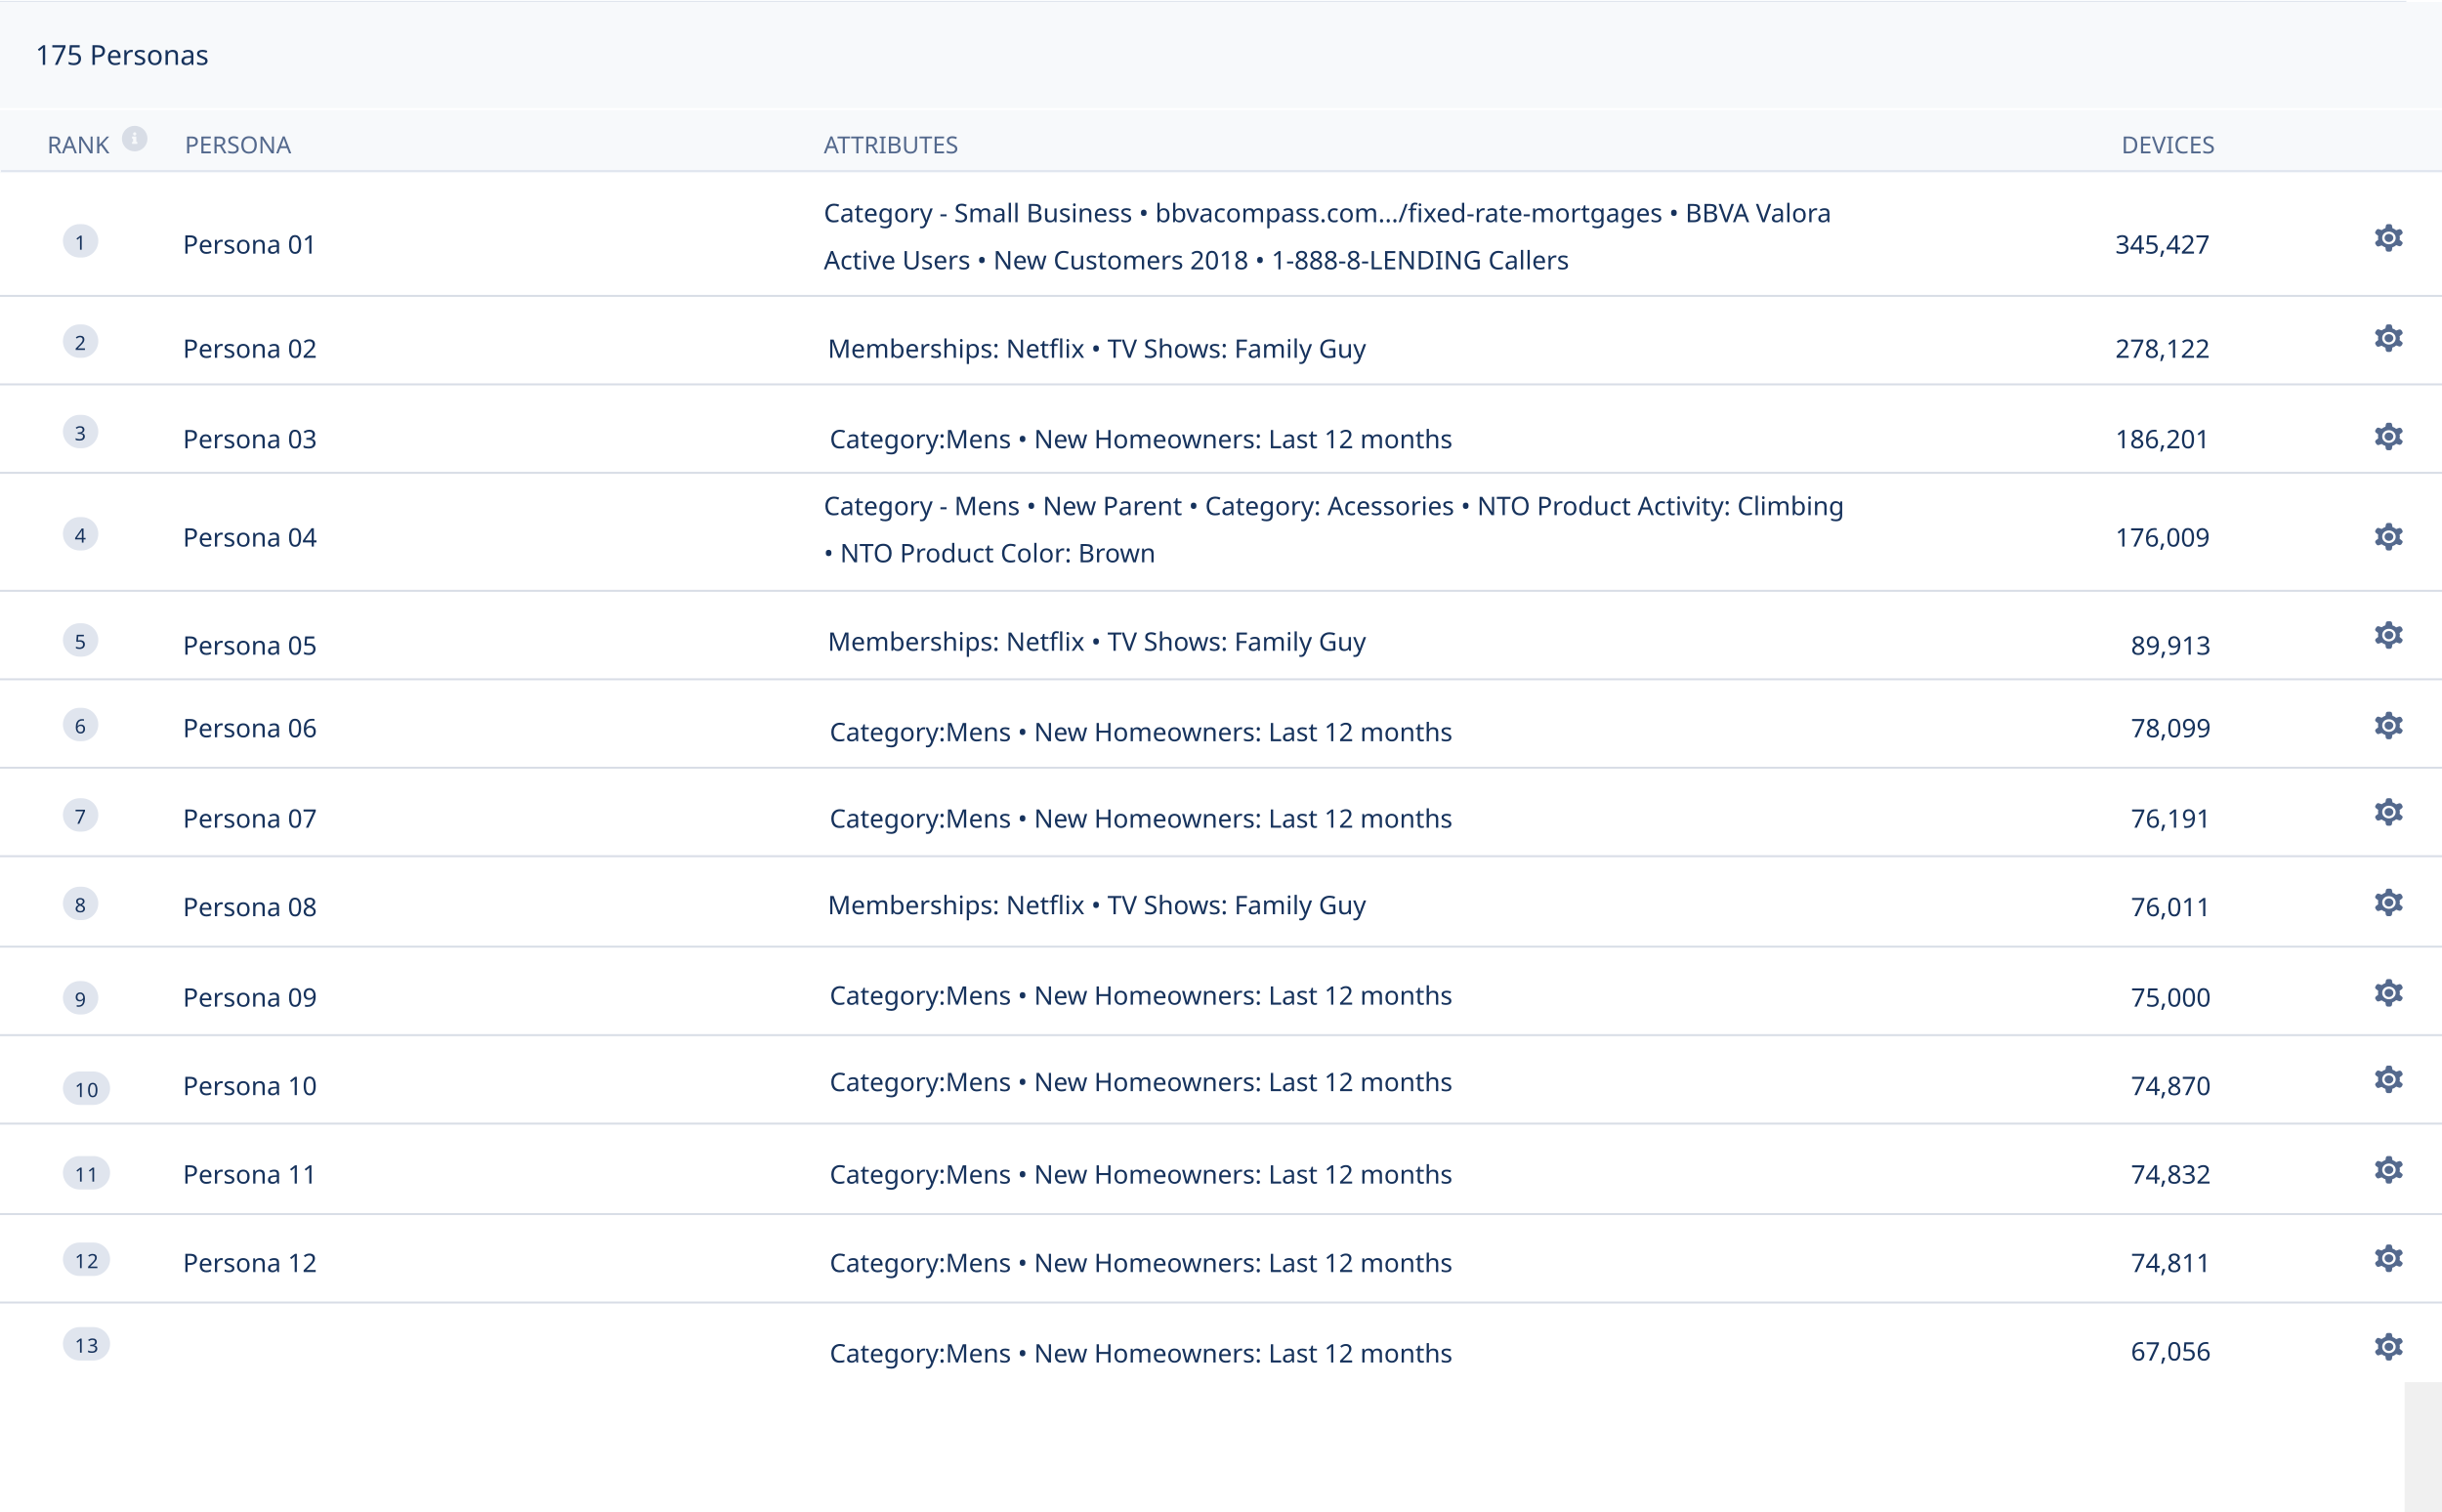
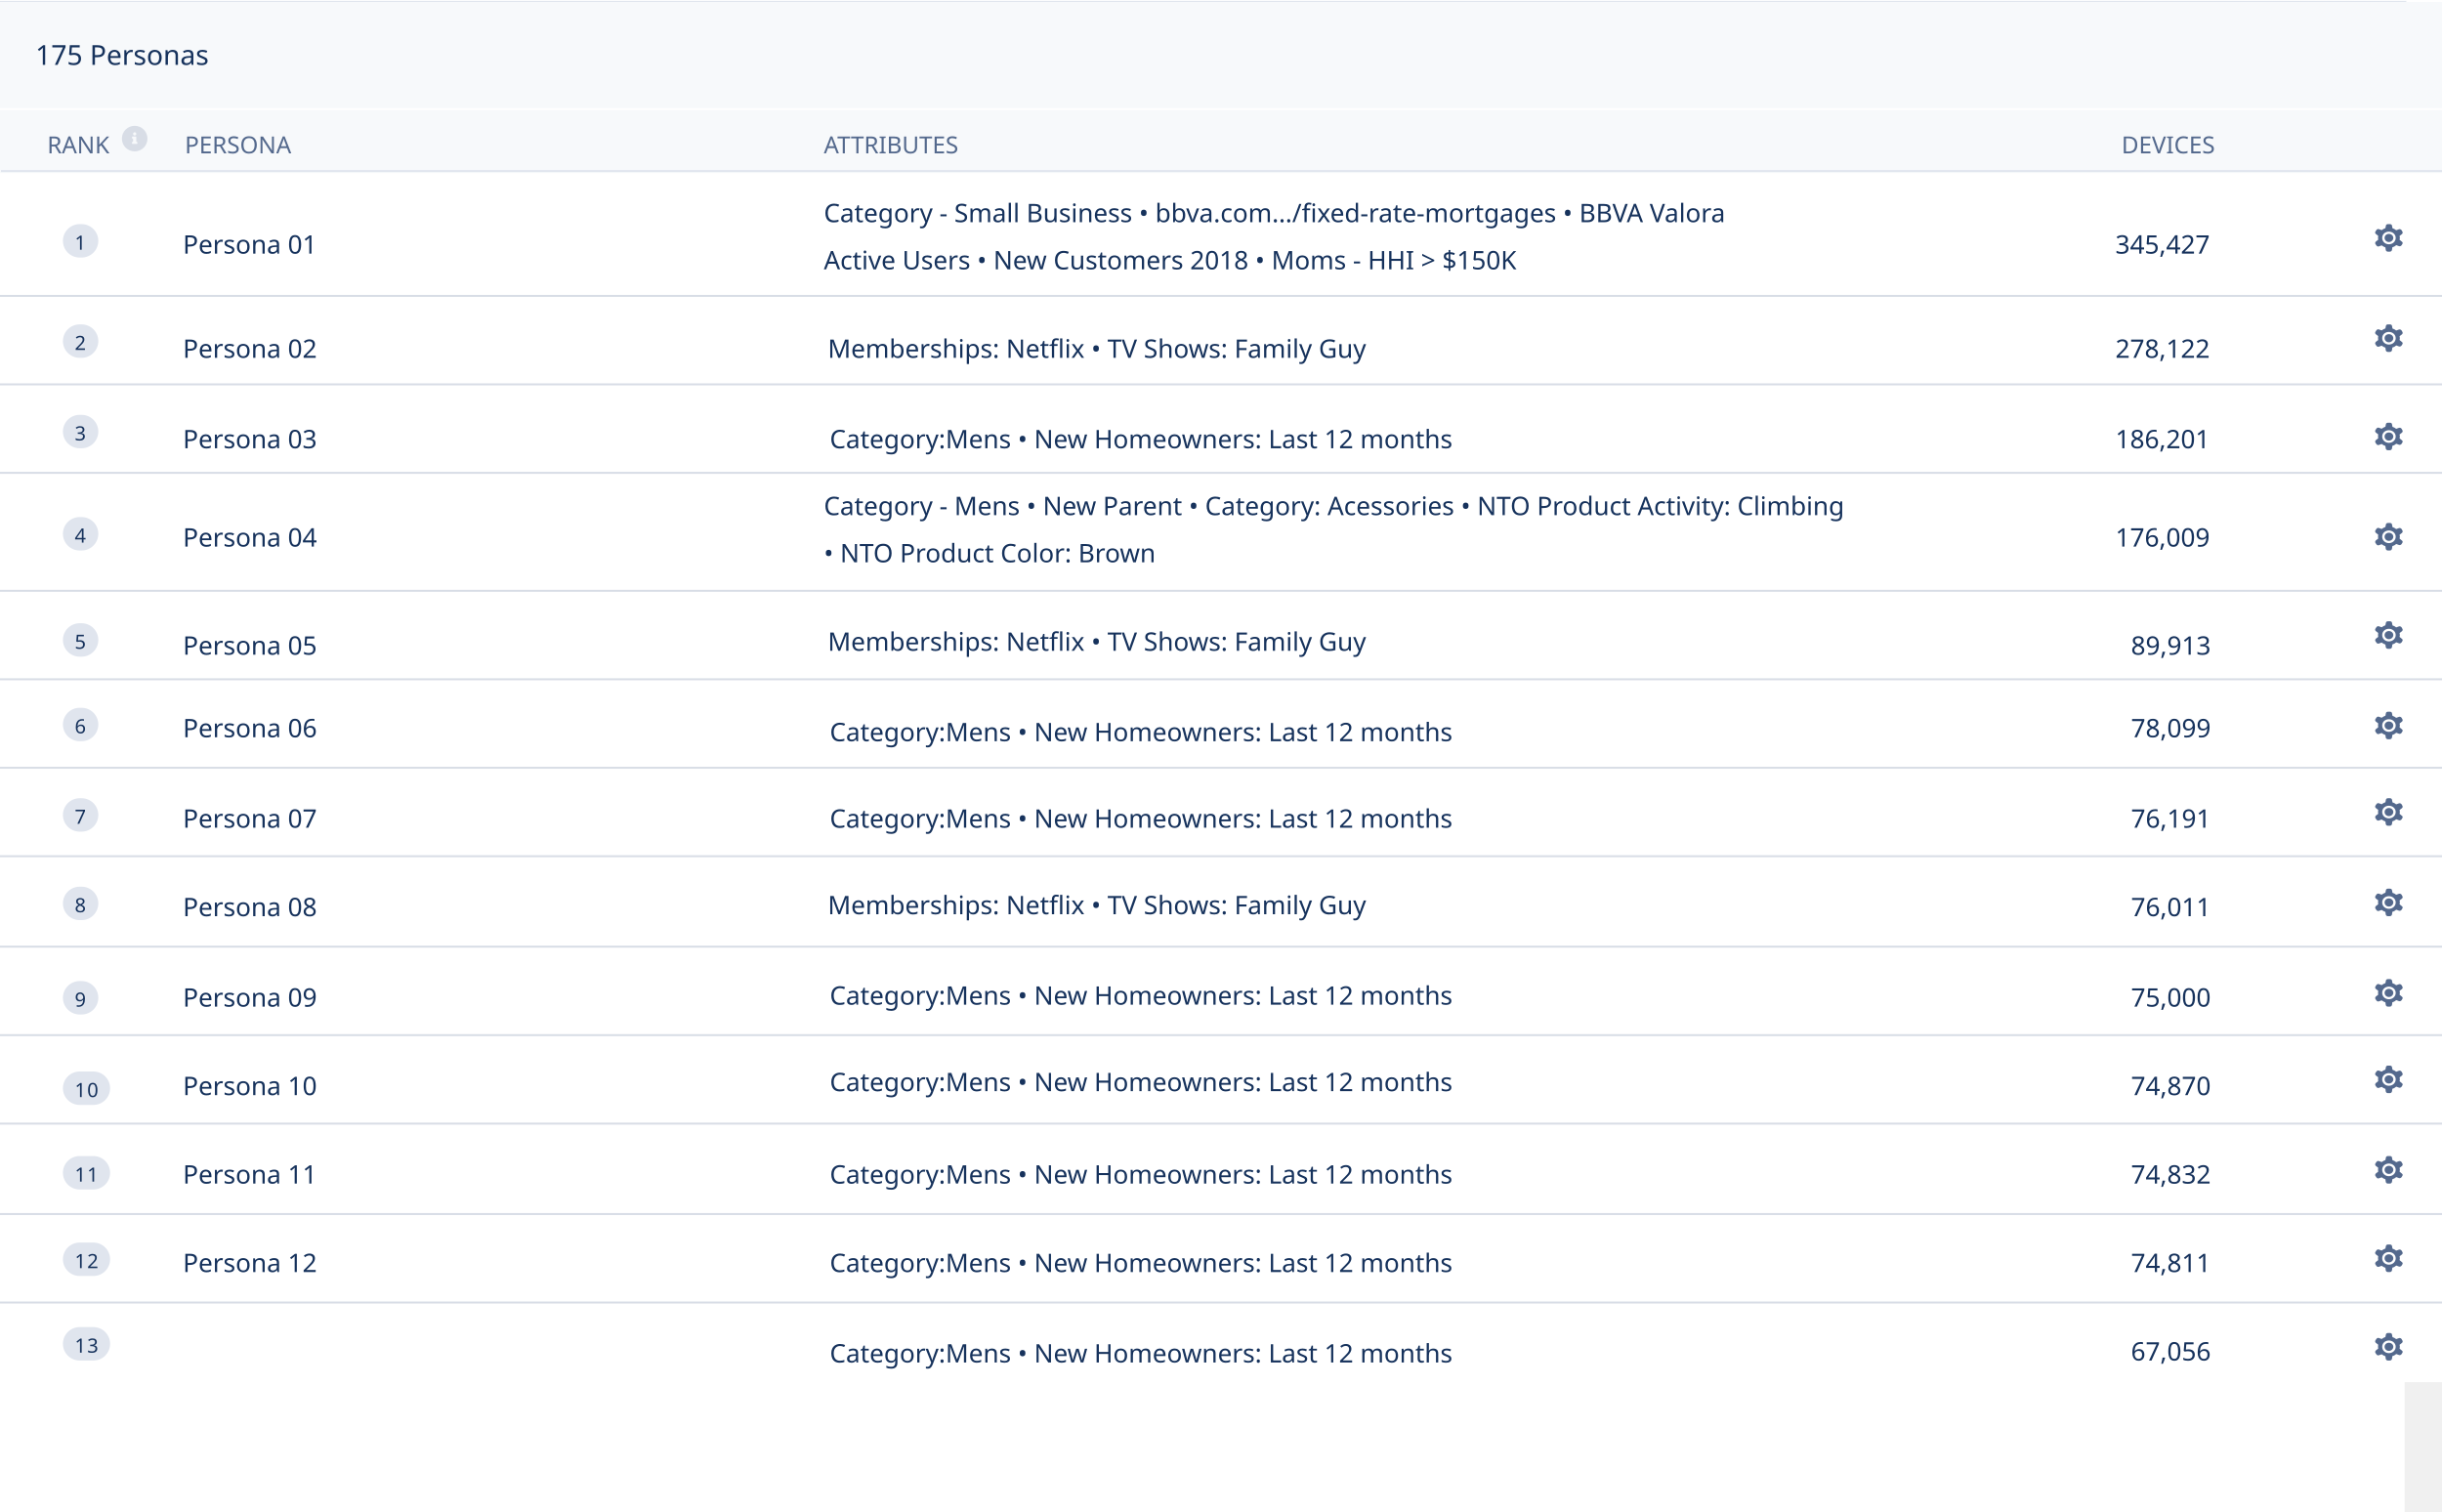
<svg xmlns="http://www.w3.org/2000/svg" width="1242px" height="769px" viewBox="0 0 1242 769" version="1.1">
  <defs />
  <g id="Page-1" stroke="none" stroke-width="1" fill="none" fill-rule="evenodd">
    <g id="Summary" transform="translate(-23, -887)">
      <rect fill="#FFFFFF" x="0" y="0" width="1280" height="1590" />
      <path d="M22.5,890 L1245.216,890" id="Line" stroke="#FFFFFF" stroke-width="2" stroke-linecap="square" />
      <path d="M20,887.934 L1246.347,887.934" id="Line-Copy-5" stroke="#E0E5EE" stroke-linecap="square" />
      <g id="Group-14" transform="translate(392, 899)">
        <rect id="Rectangle-18" stroke="#CCD3D9" fill="#E1E7EC" x="0.5" y="0.5" width="41" height="31" rx="4" />
        <g id="filter" transform="translate(5, 9)" fill="#63859B">
          <path d="M14.8,0.533 L1.2,0.533 C0.733,0.533 0.467,1.067 0.8,1.4 L6.8,8.4 C6.933,8.6 7.067,8.933 7.067,9.2 L7.067,13.667 C7.067,13.867 7.267,14.133 7.533,14.133 L8.467,14.133 C8.733,14.133 8.933,13.867 8.933,13.667 L8.933,9.2 C8.933,8.933 9,8.6 9.2,8.4 L15.2,1.4 C15.533,1.067 15.267,0.533 14.8,0.533 L14.8,0.533 Z" id="Shape" />
        </g>
        <text id="0" font-family="SalesforceSans-Regular, Salesforce Sans" font-size="12" font-weight="normal" fill="#7A8289">
          <tspan x="27" y="23">0</tspan>
        </text>
      </g>
      <rect id="Rectangle-16-Copy-2" fill="#FFFFFF" x="22" y="888" width="1224" height="852" />
      <path d="M1269,1037.5 L23,1037.5" id="Line" stroke="#D8DDE6" stroke-linecap="square" />
      <g id="Group" transform="translate(1231, 1052)" fill="#54698D">
        <path d="M6.985,4.964 C5.76,4.964 4.807,5.855 4.807,7 C4.807,8.145 5.76,9.1 6.985,9.1 C8.21,9.1 9.231,8.145 9.231,7 C9.231,5.855 8.21,4.964 6.985,4.964 Z M13.586,8.909 L12.429,7.955 C12.497,7.636 12.565,7.318 12.565,7 C12.565,6.682 12.497,6.3 12.429,5.982 L13.586,5.091 C13.994,4.773 14.131,4.264 13.858,3.818 L13.382,2.991 C13.178,2.736 12.838,2.545 12.429,2.545 C12.293,2.545 12.225,2.545 12.089,2.609 L10.66,3.118 C10.115,2.609 9.435,2.291 8.822,2.1 L8.55,0.7 C8.482,0.255 8.006,0 7.529,0 L6.509,0 C6.032,0 5.556,0.255 5.488,0.7 L5.216,2.036 C4.535,2.291 3.923,2.609 3.31,3.055 L1.881,2.545 C1.745,2.545 1.677,2.482 1.541,2.482 C1.2,2.482 0.86,2.673 0.656,2.991 L0.111,3.818 C-0.093,4.2 -0.025,4.709 0.384,5.027 L1.541,5.918 C1.473,6.236 1.473,6.618 1.473,6.936 C1.473,7.318 1.473,7.636 1.541,7.955 L0.384,8.845 C0.043,9.164 -0.093,9.673 0.111,10.055 L0.656,10.882 C0.86,11.2 1.2,11.391 1.541,11.391 C1.677,11.391 1.813,11.327 1.881,11.327 L3.31,10.818 C3.923,11.264 4.535,11.582 5.216,11.836 L5.42,13.236 C5.556,13.682 5.964,14 6.509,14 L7.461,14 C8.006,14 8.414,13.682 8.55,13.173 L8.754,11.773 C9.503,11.582 10.183,11.2 10.728,10.691 L12.089,11.2 C12.225,11.2 12.293,11.264 12.429,11.264 C12.838,11.264 13.178,11.073 13.382,10.818 L13.858,10.055 C14.131,9.673 13.994,9.164 13.586,8.909 L13.586,8.909 Z M6.985,10.245 C5.079,10.245 3.582,8.845 3.582,7 C3.582,5.155 5.079,3.818 6.985,3.818 C8.89,3.818 10.456,5.218 10.456,7 C10.456,8.782 8.958,10.245 6.985,10.245 L6.985,10.245 Z" id="Shape" />
      </g>
      <g id="Group-Copy-4" transform="translate(1231, 1249)" fill="#54698D">
        <path d="M6.985,4.964 C5.76,4.964 4.807,5.855 4.807,7 C4.807,8.145 5.76,9.1 6.985,9.1 C8.21,9.1 9.231,8.145 9.231,7 C9.231,5.855 8.21,4.964 6.985,4.964 Z M13.586,8.909 L12.429,7.955 C12.497,7.636 12.565,7.318 12.565,7 C12.565,6.682 12.497,6.3 12.429,5.982 L13.586,5.091 C13.994,4.773 14.131,4.264 13.858,3.818 L13.382,2.991 C13.178,2.736 12.838,2.545 12.429,2.545 C12.293,2.545 12.225,2.545 12.089,2.609 L10.66,3.118 C10.115,2.609 9.435,2.291 8.822,2.1 L8.55,0.7 C8.482,0.255 8.006,0 7.529,0 L6.509,0 C6.032,0 5.556,0.255 5.488,0.7 L5.216,2.036 C4.535,2.291 3.923,2.609 3.31,3.055 L1.881,2.545 C1.745,2.545 1.677,2.482 1.541,2.482 C1.2,2.482 0.86,2.673 0.656,2.991 L0.111,3.818 C-0.093,4.2 -0.025,4.709 0.384,5.027 L1.541,5.918 C1.473,6.236 1.473,6.618 1.473,6.936 C1.473,7.318 1.473,7.636 1.541,7.955 L0.384,8.845 C0.043,9.164 -0.093,9.673 0.111,10.055 L0.656,10.882 C0.86,11.2 1.2,11.391 1.541,11.391 C1.677,11.391 1.813,11.327 1.881,11.327 L3.31,10.818 C3.923,11.264 4.535,11.582 5.216,11.836 L5.42,13.236 C5.556,13.682 5.964,14 6.509,14 L7.461,14 C8.006,14 8.414,13.682 8.55,13.173 L8.754,11.773 C9.503,11.582 10.183,11.2 10.728,10.691 L12.089,11.2 C12.225,11.2 12.293,11.264 12.429,11.264 C12.838,11.264 13.178,11.073 13.382,10.818 L13.858,10.055 C14.131,9.673 13.994,9.164 13.586,8.909 L13.586,8.909 Z M6.985,10.245 C5.079,10.245 3.582,8.845 3.582,7 C3.582,5.155 5.079,3.818 6.985,3.818 C8.89,3.818 10.456,5.218 10.456,7 C10.456,8.782 8.958,10.245 6.985,10.245 L6.985,10.245 Z" id="Shape" />
      </g>
      <g id="Group-Copy-8" transform="translate(1231, 1520)" fill="#54698D">
        <path d="M6.985,4.964 C5.76,4.964 4.807,5.855 4.807,7 C4.807,8.145 5.76,9.1 6.985,9.1 C8.21,9.1 9.231,8.145 9.231,7 C9.231,5.855 8.21,4.964 6.985,4.964 Z M13.586,8.909 L12.429,7.955 C12.497,7.636 12.565,7.318 12.565,7 C12.565,6.682 12.497,6.3 12.429,5.982 L13.586,5.091 C13.994,4.773 14.131,4.264 13.858,3.818 L13.382,2.991 C13.178,2.736 12.838,2.545 12.429,2.545 C12.293,2.545 12.225,2.545 12.089,2.609 L10.66,3.118 C10.115,2.609 9.435,2.291 8.822,2.1 L8.55,0.7 C8.482,0.255 8.006,0 7.529,0 L6.509,0 C6.032,0 5.556,0.255 5.488,0.7 L5.216,2.036 C4.535,2.291 3.923,2.609 3.31,3.055 L1.881,2.545 C1.745,2.545 1.677,2.482 1.541,2.482 C1.2,2.482 0.86,2.673 0.656,2.991 L0.111,3.818 C-0.093,4.2 -0.025,4.709 0.384,5.027 L1.541,5.918 C1.473,6.236 1.473,6.618 1.473,6.936 C1.473,7.318 1.473,7.636 1.541,7.955 L0.384,8.845 C0.043,9.164 -0.093,9.673 0.111,10.055 L0.656,10.882 C0.86,11.2 1.2,11.391 1.541,11.391 C1.677,11.391 1.813,11.327 1.881,11.327 L3.31,10.818 C3.923,11.264 4.535,11.582 5.216,11.836 L5.42,13.236 C5.556,13.682 5.964,14 6.509,14 L7.461,14 C8.006,14 8.414,13.682 8.55,13.173 L8.754,11.773 C9.503,11.582 10.183,11.2 10.728,10.691 L12.089,11.2 C12.225,11.2 12.293,11.264 12.429,11.264 C12.838,11.264 13.178,11.073 13.382,10.818 L13.858,10.055 C14.131,9.673 13.994,9.164 13.586,8.909 L13.586,8.909 Z M6.985,10.245 C5.079,10.245 3.582,8.845 3.582,7 C3.582,5.155 5.079,3.818 6.985,3.818 C8.89,3.818 10.456,5.218 10.456,7 C10.456,8.782 8.958,10.245 6.985,10.245 L6.985,10.245 Z" id="Shape" />
      </g>
      <g id="Group-Copy-2" transform="translate(1231, 1153)" fill="#54698D">
        <path d="M6.985,4.964 C5.76,4.964 4.807,5.855 4.807,7 C4.807,8.145 5.76,9.1 6.985,9.1 C8.21,9.1 9.231,8.145 9.231,7 C9.231,5.855 8.21,4.964 6.985,4.964 Z M13.586,8.909 L12.429,7.955 C12.497,7.636 12.565,7.318 12.565,7 C12.565,6.682 12.497,6.3 12.429,5.982 L13.586,5.091 C13.994,4.773 14.131,4.264 13.858,3.818 L13.382,2.991 C13.178,2.736 12.838,2.545 12.429,2.545 C12.293,2.545 12.225,2.545 12.089,2.609 L10.66,3.118 C10.115,2.609 9.435,2.291 8.822,2.1 L8.55,0.7 C8.482,0.255 8.006,0 7.529,0 L6.509,0 C6.032,0 5.556,0.255 5.488,0.7 L5.216,2.036 C4.535,2.291 3.923,2.609 3.31,3.055 L1.881,2.545 C1.745,2.545 1.677,2.482 1.541,2.482 C1.2,2.482 0.86,2.673 0.656,2.991 L0.111,3.818 C-0.093,4.2 -0.025,4.709 0.384,5.027 L1.541,5.918 C1.473,6.236 1.473,6.618 1.473,6.936 C1.473,7.318 1.473,7.636 1.541,7.955 L0.384,8.845 C0.043,9.164 -0.093,9.673 0.111,10.055 L0.656,10.882 C0.86,11.2 1.2,11.391 1.541,11.391 C1.677,11.391 1.813,11.327 1.881,11.327 L3.31,10.818 C3.923,11.264 4.535,11.582 5.216,11.836 L5.42,13.236 C5.556,13.682 5.964,14 6.509,14 L7.461,14 C8.006,14 8.414,13.682 8.55,13.173 L8.754,11.773 C9.503,11.582 10.183,11.2 10.728,10.691 L12.089,11.2 C12.225,11.2 12.293,11.264 12.429,11.264 C12.838,11.264 13.178,11.073 13.382,10.818 L13.858,10.055 C14.131,9.673 13.994,9.164 13.586,8.909 L13.586,8.909 Z M6.985,10.245 C5.079,10.245 3.582,8.845 3.582,7 C3.582,5.155 5.079,3.818 6.985,3.818 C8.89,3.818 10.456,5.218 10.456,7 C10.456,8.782 8.958,10.245 6.985,10.245 L6.985,10.245 Z" id="Shape" />
      </g>
      <g id="Group-Copy-9" transform="translate(1231, 1429)" fill="#54698D">
        <path d="M6.985,4.964 C5.76,4.964 4.807,5.855 4.807,7 C4.807,8.145 5.76,9.1 6.985,9.1 C8.21,9.1 9.231,8.145 9.231,7 C9.231,5.855 8.21,4.964 6.985,4.964 Z M13.586,8.909 L12.429,7.955 C12.497,7.636 12.565,7.318 12.565,7 C12.565,6.682 12.497,6.3 12.429,5.982 L13.586,5.091 C13.994,4.773 14.131,4.264 13.858,3.818 L13.382,2.991 C13.178,2.736 12.838,2.545 12.429,2.545 C12.293,2.545 12.225,2.545 12.089,2.609 L10.66,3.118 C10.115,2.609 9.435,2.291 8.822,2.1 L8.55,0.7 C8.482,0.255 8.006,0 7.529,0 L6.509,0 C6.032,0 5.556,0.255 5.488,0.7 L5.216,2.036 C4.535,2.291 3.923,2.609 3.31,3.055 L1.881,2.545 C1.745,2.545 1.677,2.482 1.541,2.482 C1.2,2.482 0.86,2.673 0.656,2.991 L0.111,3.818 C-0.093,4.2 -0.025,4.709 0.384,5.027 L1.541,5.918 C1.473,6.236 1.473,6.618 1.473,6.936 C1.473,7.318 1.473,7.636 1.541,7.955 L0.384,8.845 C0.043,9.164 -0.093,9.673 0.111,10.055 L0.656,10.882 C0.86,11.2 1.2,11.391 1.541,11.391 C1.677,11.391 1.813,11.327 1.881,11.327 L3.31,10.818 C3.923,11.264 4.535,11.582 5.216,11.836 L5.42,13.236 C5.556,13.682 5.964,14 6.509,14 L7.461,14 C8.006,14 8.414,13.682 8.55,13.173 L8.754,11.773 C9.503,11.582 10.183,11.2 10.728,10.691 L12.089,11.2 C12.225,11.2 12.293,11.264 12.429,11.264 C12.838,11.264 13.178,11.073 13.382,10.818 L13.858,10.055 C14.131,9.673 13.994,9.164 13.586,8.909 L13.586,8.909 Z M6.985,10.245 C5.079,10.245 3.582,8.845 3.582,7 C3.582,5.155 5.079,3.818 6.985,3.818 C8.89,3.818 10.456,5.218 10.456,7 C10.456,8.782 8.958,10.245 6.985,10.245 L6.985,10.245 Z" id="Shape" />
      </g>
      <g id="Group-Copy-5" transform="translate(1231, 1339)" fill="#54698D">
        <path d="M6.985,4.964 C5.76,4.964 4.807,5.855 4.807,7 C4.807,8.145 5.76,9.1 6.985,9.1 C8.21,9.1 9.231,8.145 9.231,7 C9.231,5.855 8.21,4.964 6.985,4.964 Z M13.586,8.909 L12.429,7.955 C12.497,7.636 12.565,7.318 12.565,7 C12.565,6.682 12.497,6.3 12.429,5.982 L13.586,5.091 C13.994,4.773 14.131,4.264 13.858,3.818 L13.382,2.991 C13.178,2.736 12.838,2.545 12.429,2.545 C12.293,2.545 12.225,2.545 12.089,2.609 L10.66,3.118 C10.115,2.609 9.435,2.291 8.822,2.1 L8.55,0.7 C8.482,0.255 8.006,0 7.529,0 L6.509,0 C6.032,0 5.556,0.255 5.488,0.7 L5.216,2.036 C4.535,2.291 3.923,2.609 3.31,3.055 L1.881,2.545 C1.745,2.545 1.677,2.482 1.541,2.482 C1.2,2.482 0.86,2.673 0.656,2.991 L0.111,3.818 C-0.093,4.2 -0.025,4.709 0.384,5.027 L1.541,5.918 C1.473,6.236 1.473,6.618 1.473,6.936 C1.473,7.318 1.473,7.636 1.541,7.955 L0.384,8.845 C0.043,9.164 -0.093,9.673 0.111,10.055 L0.656,10.882 C0.86,11.2 1.2,11.391 1.541,11.391 C1.677,11.391 1.813,11.327 1.881,11.327 L3.31,10.818 C3.923,11.264 4.535,11.582 5.216,11.836 L5.42,13.236 C5.556,13.682 5.964,14 6.509,14 L7.461,14 C8.006,14 8.414,13.682 8.55,13.173 L8.754,11.773 C9.503,11.582 10.183,11.2 10.728,10.691 L12.089,11.2 C12.225,11.2 12.293,11.264 12.429,11.264 C12.838,11.264 13.178,11.073 13.382,10.818 L13.858,10.055 C14.131,9.673 13.994,9.164 13.586,8.909 L13.586,8.909 Z M6.985,10.245 C5.079,10.245 3.582,8.845 3.582,7 C3.582,5.155 5.079,3.818 6.985,3.818 C8.89,3.818 10.456,5.218 10.456,7 C10.456,8.782 8.958,10.245 6.985,10.245 L6.985,10.245 Z" id="Shape" />
      </g>
      <g id="Group-Copy" transform="translate(1231, 1001)" fill="#54698D">
        <path d="M6.985,4.964 C5.76,4.964 4.807,5.855 4.807,7 C4.807,8.145 5.76,9.1 6.985,9.1 C8.21,9.1 9.231,8.145 9.231,7 C9.231,5.855 8.21,4.964 6.985,4.964 Z M13.586,8.909 L12.429,7.955 C12.497,7.636 12.565,7.318 12.565,7 C12.565,6.682 12.497,6.3 12.429,5.982 L13.586,5.091 C13.994,4.773 14.131,4.264 13.858,3.818 L13.382,2.991 C13.178,2.736 12.838,2.545 12.429,2.545 C12.293,2.545 12.225,2.545 12.089,2.609 L10.66,3.118 C10.115,2.609 9.435,2.291 8.822,2.1 L8.55,0.7 C8.482,0.255 8.006,0 7.529,0 L6.509,0 C6.032,0 5.556,0.255 5.488,0.7 L5.216,2.036 C4.535,2.291 3.923,2.609 3.31,3.055 L1.881,2.545 C1.745,2.545 1.677,2.482 1.541,2.482 C1.2,2.482 0.86,2.673 0.656,2.991 L0.111,3.818 C-0.093,4.2 -0.025,4.709 0.384,5.027 L1.541,5.918 C1.473,6.236 1.473,6.618 1.473,6.936 C1.473,7.318 1.473,7.636 1.541,7.955 L0.384,8.845 C0.043,9.164 -0.093,9.673 0.111,10.055 L0.656,10.882 C0.86,11.2 1.2,11.391 1.541,11.391 C1.677,11.391 1.813,11.327 1.881,11.327 L3.31,10.818 C3.923,11.264 4.535,11.582 5.216,11.836 L5.42,13.236 C5.556,13.682 5.964,14 6.509,14 L7.461,14 C8.006,14 8.414,13.682 8.55,13.173 L8.754,11.773 C9.503,11.582 10.183,11.2 10.728,10.691 L12.089,11.2 C12.225,11.2 12.293,11.264 12.429,11.264 C12.838,11.264 13.178,11.073 13.382,10.818 L13.858,10.055 C14.131,9.673 13.994,9.164 13.586,8.909 L13.586,8.909 Z M6.985,10.245 C5.079,10.245 3.582,8.845 3.582,7 C3.582,5.155 5.079,3.818 6.985,3.818 C8.89,3.818 10.456,5.218 10.456,7 C10.456,8.782 8.958,10.245 6.985,10.245 L6.985,10.245 Z" id="Shape" />
      </g>
      <g id="Group-Copy-6" transform="translate(1231, 1203)" fill="#54698D">
        <path d="M6.985,4.964 C5.76,4.964 4.807,5.855 4.807,7 C4.807,8.145 5.76,9.1 6.985,9.1 C8.21,9.1 9.231,8.145 9.231,7 C9.231,5.855 8.21,4.964 6.985,4.964 Z M13.586,8.909 L12.429,7.955 C12.497,7.636 12.565,7.318 12.565,7 C12.565,6.682 12.497,6.3 12.429,5.982 L13.586,5.091 C13.994,4.773 14.131,4.264 13.858,3.818 L13.382,2.991 C13.178,2.736 12.838,2.545 12.429,2.545 C12.293,2.545 12.225,2.545 12.089,2.609 L10.66,3.118 C10.115,2.609 9.435,2.291 8.822,2.1 L8.55,0.7 C8.482,0.255 8.006,0 7.529,0 L6.509,0 C6.032,0 5.556,0.255 5.488,0.7 L5.216,2.036 C4.535,2.291 3.923,2.609 3.31,3.055 L1.881,2.545 C1.745,2.545 1.677,2.482 1.541,2.482 C1.2,2.482 0.86,2.673 0.656,2.991 L0.111,3.818 C-0.093,4.2 -0.025,4.709 0.384,5.027 L1.541,5.918 C1.473,6.236 1.473,6.618 1.473,6.936 C1.473,7.318 1.473,7.636 1.541,7.955 L0.384,8.845 C0.043,9.164 -0.093,9.673 0.111,10.055 L0.656,10.882 C0.86,11.2 1.2,11.391 1.541,11.391 C1.677,11.391 1.813,11.327 1.881,11.327 L3.31,10.818 C3.923,11.264 4.535,11.582 5.216,11.836 L5.42,13.236 C5.556,13.682 5.964,14 6.509,14 L7.461,14 C8.006,14 8.414,13.682 8.55,13.173 L8.754,11.773 C9.503,11.582 10.183,11.2 10.728,10.691 L12.089,11.2 C12.225,11.2 12.293,11.264 12.429,11.264 C12.838,11.264 13.178,11.073 13.382,10.818 L13.858,10.055 C14.131,9.673 13.994,9.164 13.586,8.909 L13.586,8.909 Z M6.985,10.245 C5.079,10.245 3.582,8.845 3.582,7 C3.582,5.155 5.079,3.818 6.985,3.818 C8.89,3.818 10.456,5.218 10.456,7 C10.456,8.782 8.958,10.245 6.985,10.245 L6.985,10.245 Z" id="Shape" />
      </g>
      <g id="Group-Copy-11" transform="translate(1231, 1475)" fill="#54698D">
        <path d="M6.985,4.964 C5.76,4.964 4.807,5.855 4.807,7 C4.807,8.145 5.76,9.1 6.985,9.1 C8.21,9.1 9.231,8.145 9.231,7 C9.231,5.855 8.21,4.964 6.985,4.964 Z M13.586,8.909 L12.429,7.955 C12.497,7.636 12.565,7.318 12.565,7 C12.565,6.682 12.497,6.3 12.429,5.982 L13.586,5.091 C13.994,4.773 14.131,4.264 13.858,3.818 L13.382,2.991 C13.178,2.736 12.838,2.545 12.429,2.545 C12.293,2.545 12.225,2.545 12.089,2.609 L10.66,3.118 C10.115,2.609 9.435,2.291 8.822,2.1 L8.55,0.7 C8.482,0.255 8.006,0 7.529,0 L6.509,0 C6.032,0 5.556,0.255 5.488,0.7 L5.216,2.036 C4.535,2.291 3.923,2.609 3.31,3.055 L1.881,2.545 C1.745,2.545 1.677,2.482 1.541,2.482 C1.2,2.482 0.86,2.673 0.656,2.991 L0.111,3.818 C-0.093,4.2 -0.025,4.709 0.384,5.027 L1.541,5.918 C1.473,6.236 1.473,6.618 1.473,6.936 C1.473,7.318 1.473,7.636 1.541,7.955 L0.384,8.845 C0.043,9.164 -0.093,9.673 0.111,10.055 L0.656,10.882 C0.86,11.2 1.2,11.391 1.541,11.391 C1.677,11.391 1.813,11.327 1.881,11.327 L3.31,10.818 C3.923,11.264 4.535,11.582 5.216,11.836 L5.42,13.236 C5.556,13.682 5.964,14 6.509,14 L7.461,14 C8.006,14 8.414,13.682 8.55,13.173 L8.754,11.773 C9.503,11.582 10.183,11.2 10.728,10.691 L12.089,11.2 C12.225,11.2 12.293,11.264 12.429,11.264 C12.838,11.264 13.178,11.073 13.382,10.818 L13.858,10.055 C14.131,9.673 13.994,9.164 13.586,8.909 L13.586,8.909 Z M6.985,10.245 C5.079,10.245 3.582,8.845 3.582,7 C3.582,5.155 5.079,3.818 6.985,3.818 C8.89,3.818 10.456,5.218 10.456,7 C10.456,8.782 8.958,10.245 6.985,10.245 L6.985,10.245 Z" id="Shape" />
      </g>
      <g id="Group-Copy-3" transform="translate(1231, 1102)" fill="#54698D">
        <path d="M6.985,4.964 C5.76,4.964 4.807,5.855 4.807,7 C4.807,8.145 5.76,9.1 6.985,9.1 C8.21,9.1 9.231,8.145 9.231,7 C9.231,5.855 8.21,4.964 6.985,4.964 Z M13.586,8.909 L12.429,7.955 C12.497,7.636 12.565,7.318 12.565,7 C12.565,6.682 12.497,6.3 12.429,5.982 L13.586,5.091 C13.994,4.773 14.131,4.264 13.858,3.818 L13.382,2.991 C13.178,2.736 12.838,2.545 12.429,2.545 C12.293,2.545 12.225,2.545 12.089,2.609 L10.66,3.118 C10.115,2.609 9.435,2.291 8.822,2.1 L8.55,0.7 C8.482,0.255 8.006,0 7.529,0 L6.509,0 C6.032,0 5.556,0.255 5.488,0.7 L5.216,2.036 C4.535,2.291 3.923,2.609 3.31,3.055 L1.881,2.545 C1.745,2.545 1.677,2.482 1.541,2.482 C1.2,2.482 0.86,2.673 0.656,2.991 L0.111,3.818 C-0.093,4.2 -0.025,4.709 0.384,5.027 L1.541,5.918 C1.473,6.236 1.473,6.618 1.473,6.936 C1.473,7.318 1.473,7.636 1.541,7.955 L0.384,8.845 C0.043,9.164 -0.093,9.673 0.111,10.055 L0.656,10.882 C0.86,11.2 1.2,11.391 1.541,11.391 C1.677,11.391 1.813,11.327 1.881,11.327 L3.31,10.818 C3.923,11.264 4.535,11.582 5.216,11.836 L5.42,13.236 C5.556,13.682 5.964,14 6.509,14 L7.461,14 C8.006,14 8.414,13.682 8.55,13.173 L8.754,11.773 C9.503,11.582 10.183,11.2 10.728,10.691 L12.089,11.2 C12.225,11.2 12.293,11.264 12.429,11.264 C12.838,11.264 13.178,11.073 13.382,10.818 L13.858,10.055 C14.131,9.673 13.994,9.164 13.586,8.909 L13.586,8.909 Z M6.985,10.245 C5.079,10.245 3.582,8.845 3.582,7 C3.582,5.155 5.079,3.818 6.985,3.818 C8.89,3.818 10.456,5.218 10.456,7 C10.456,8.782 8.958,10.245 6.985,10.245 L6.985,10.245 Z" id="Shape" />
      </g>
      <g id="Group-Copy-12" transform="translate(1231, 1385)" fill="#54698D">
        <path d="M6.985,4.964 C5.76,4.964 4.807,5.855 4.807,7 C4.807,8.145 5.76,9.1 6.985,9.1 C8.21,9.1 9.231,8.145 9.231,7 C9.231,5.855 8.21,4.964 6.985,4.964 Z M13.586,8.909 L12.429,7.955 C12.497,7.636 12.565,7.318 12.565,7 C12.565,6.682 12.497,6.3 12.429,5.982 L13.586,5.091 C13.994,4.773 14.131,4.264 13.858,3.818 L13.382,2.991 C13.178,2.736 12.838,2.545 12.429,2.545 C12.293,2.545 12.225,2.545 12.089,2.609 L10.66,3.118 C10.115,2.609 9.435,2.291 8.822,2.1 L8.55,0.7 C8.482,0.255 8.006,0 7.529,0 L6.509,0 C6.032,0 5.556,0.255 5.488,0.7 L5.216,2.036 C4.535,2.291 3.923,2.609 3.31,3.055 L1.881,2.545 C1.745,2.545 1.677,2.482 1.541,2.482 C1.2,2.482 0.86,2.673 0.656,2.991 L0.111,3.818 C-0.093,4.2 -0.025,4.709 0.384,5.027 L1.541,5.918 C1.473,6.236 1.473,6.618 1.473,6.936 C1.473,7.318 1.473,7.636 1.541,7.955 L0.384,8.845 C0.043,9.164 -0.093,9.673 0.111,10.055 L0.656,10.882 C0.86,11.2 1.2,11.391 1.541,11.391 C1.677,11.391 1.813,11.327 1.881,11.327 L3.31,10.818 C3.923,11.264 4.535,11.582 5.216,11.836 L5.42,13.236 C5.556,13.682 5.964,14 6.509,14 L7.461,14 C8.006,14 8.414,13.682 8.55,13.173 L8.754,11.773 C9.503,11.582 10.183,11.2 10.728,10.691 L12.089,11.2 C12.225,11.2 12.293,11.264 12.429,11.264 C12.838,11.264 13.178,11.073 13.382,10.818 L13.858,10.055 C14.131,9.673 13.994,9.164 13.586,8.909 L13.586,8.909 Z M6.985,10.245 C5.079,10.245 3.582,8.845 3.582,7 C3.582,5.155 5.079,3.818 6.985,3.818 C8.89,3.818 10.456,5.218 10.456,7 C10.456,8.782 8.958,10.245 6.985,10.245 L6.985,10.245 Z" id="Shape" />
      </g>
      <g id="Group-Copy-7" transform="translate(1231, 1293)" fill="#54698D">
        <path d="M6.985,4.964 C5.76,4.964 4.807,5.855 4.807,7 C4.807,8.145 5.76,9.1 6.985,9.1 C8.21,9.1 9.231,8.145 9.231,7 C9.231,5.855 8.21,4.964 6.985,4.964 Z M13.586,8.909 L12.429,7.955 C12.497,7.636 12.565,7.318 12.565,7 C12.565,6.682 12.497,6.3 12.429,5.982 L13.586,5.091 C13.994,4.773 14.131,4.264 13.858,3.818 L13.382,2.991 C13.178,2.736 12.838,2.545 12.429,2.545 C12.293,2.545 12.225,2.545 12.089,2.609 L10.66,3.118 C10.115,2.609 9.435,2.291 8.822,2.1 L8.55,0.7 C8.482,0.255 8.006,0 7.529,0 L6.509,0 C6.032,0 5.556,0.255 5.488,0.7 L5.216,2.036 C4.535,2.291 3.923,2.609 3.31,3.055 L1.881,2.545 C1.745,2.545 1.677,2.482 1.541,2.482 C1.2,2.482 0.86,2.673 0.656,2.991 L0.111,3.818 C-0.093,4.2 -0.025,4.709 0.384,5.027 L1.541,5.918 C1.473,6.236 1.473,6.618 1.473,6.936 C1.473,7.318 1.473,7.636 1.541,7.955 L0.384,8.845 C0.043,9.164 -0.093,9.673 0.111,10.055 L0.656,10.882 C0.86,11.2 1.2,11.391 1.541,11.391 C1.677,11.391 1.813,11.327 1.881,11.327 L3.31,10.818 C3.923,11.264 4.535,11.582 5.216,11.836 L5.42,13.236 C5.556,13.682 5.964,14 6.509,14 L7.461,14 C8.006,14 8.414,13.682 8.55,13.173 L8.754,11.773 C9.503,11.582 10.183,11.2 10.728,10.691 L12.089,11.2 C12.225,11.2 12.293,11.264 12.429,11.264 C12.838,11.264 13.178,11.073 13.382,10.818 L13.858,10.055 C14.131,9.673 13.994,9.164 13.586,8.909 L13.586,8.909 Z M6.985,10.245 C5.079,10.245 3.582,8.845 3.582,7 C3.582,5.155 5.079,3.818 6.985,3.818 C8.89,3.818 10.456,5.218 10.456,7 C10.456,8.782 8.958,10.245 6.985,10.245 L6.985,10.245 Z" id="Shape" />
      </g>
      <g id="Group-Copy-13" transform="translate(1231, 1565)" fill="#54698D">
        <path d="M6.985,4.964 C5.76,4.964 4.807,5.855 4.807,7 C4.807,8.145 5.76,9.1 6.985,9.1 C8.21,9.1 9.231,8.145 9.231,7 C9.231,5.855 8.21,4.964 6.985,4.964 Z M13.586,8.909 L12.429,7.955 C12.497,7.636 12.565,7.318 12.565,7 C12.565,6.682 12.497,6.3 12.429,5.982 L13.586,5.091 C13.994,4.773 14.131,4.264 13.858,3.818 L13.382,2.991 C13.178,2.736 12.838,2.545 12.429,2.545 C12.293,2.545 12.225,2.545 12.089,2.609 L10.66,3.118 C10.115,2.609 9.435,2.291 8.822,2.1 L8.55,0.7 C8.482,0.255 8.006,0 7.529,0 L6.509,0 C6.032,0 5.556,0.255 5.488,0.7 L5.216,2.036 C4.535,2.291 3.923,2.609 3.31,3.055 L1.881,2.545 C1.745,2.545 1.677,2.482 1.541,2.482 C1.2,2.482 0.86,2.673 0.656,2.991 L0.111,3.818 C-0.093,4.2 -0.025,4.709 0.384,5.027 L1.541,5.918 C1.473,6.236 1.473,6.618 1.473,6.936 C1.473,7.318 1.473,7.636 1.541,7.955 L0.384,8.845 C0.043,9.164 -0.093,9.673 0.111,10.055 L0.656,10.882 C0.86,11.2 1.2,11.391 1.541,11.391 C1.677,11.391 1.813,11.327 1.881,11.327 L3.31,10.818 C3.923,11.264 4.535,11.582 5.216,11.836 L5.42,13.236 C5.556,13.682 5.964,14 6.509,14 L7.461,14 C8.006,14 8.414,13.682 8.55,13.173 L8.754,11.773 C9.503,11.582 10.183,11.2 10.728,10.691 L12.089,11.2 C12.225,11.2 12.293,11.264 12.429,11.264 C12.838,11.264 13.178,11.073 13.382,10.818 L13.858,10.055 C14.131,9.673 13.994,9.164 13.586,8.909 L13.586,8.909 Z M6.985,10.245 C5.079,10.245 3.582,8.845 3.582,7 C3.582,5.155 5.079,3.818 6.985,3.818 C8.89,3.818 10.456,5.218 10.456,7 C10.456,8.782 8.958,10.245 6.985,10.245 L6.985,10.245 Z" id="Shape" />
      </g>
      <path d="M1269,1368.5 L23,1368.5" id="Line-Copy" stroke="#D8DDE6" stroke-linecap="square" />
      <path d="M1269,1082.5 L23,1082.5" id="Line" stroke="#D8DDE6" stroke-linecap="square" />
      <path d="M1269,1413.5 L23,1413.5" id="Line-Copy-2" stroke="#D8DDE6" stroke-linecap="square" />
      <path d="M1269,1127.5 L23,1127.5" id="Line" stroke="#D8DDE6" stroke-linecap="square" />
      <path d="M1269,1458.5 L23,1458.5" id="Line-Copy-3" stroke="#D8DDE6" stroke-linecap="square" />
      <path d="M1269,1187.5 L23,1187.5" id="Line" stroke="#D8DDE6" stroke-linecap="square" />
      <path d="M1269,1504.5 L23,1504.5" id="Line-Copy-4" stroke="#D8DDE6" stroke-linecap="square" />
      <path d="M1269,1232.5 L23,1232.5" id="Line" stroke="#D8DDE6" stroke-linecap="square" />
      <path d="M1269,1549.5 L23,1549.5" id="Line-Copy-5" stroke="#D8DDE6" stroke-linecap="square" />
      <path d="M1269,1277.5 L23,1277.5" id="Line" stroke="#D8DDE6" stroke-linecap="square" />
      <path d="M1269,1322.5 L23,1322.5" id="Line" stroke="#D8DDE6" stroke-linecap="square" />
      <text id="Category---Small-Bus" font-family="SalesforceSans-Regular, Salesforce Sans" font-size="13" font-weight="normal" line-spacing="24" fill="#16325C">
-         <tspan x="442" y="1000">Category - Small Business • bbvacompass.com…/fixed-rate-mortgages • BBVA Valora </tspan>
-         <tspan x="442" y="1024">Active Users •  New Customers 2018 •  1-888-8-LENDING Callers</tspan>
+         <tspan x="442" y="1000">Category - Small Business • bbva.com…/fixed-rate-mortgages • BBVA Valora </tspan>
+         <tspan x="442" y="1024">Active Users •  New Customers 2018 •  Moms - HHI &gt; $150K</tspan>
      </text>
      <text id="Category---Mens-•-Ne-Copy" font-family="SalesforceSans-Regular, Salesforce Sans" font-size="13" font-weight="normal" line-spacing="24" fill="#16325C">
        <tspan x="442" y="1149">Category - Mens • New Parent • Category: Acessories •  NTO Product Activity: Climbing </tspan>
        <tspan x="442" y="1173">•  NTO Product Color: Brown</tspan>
      </text>
      <text id="Memberships:-Netflix" font-family="SalesforceSans-Regular, Salesforce Sans" font-size="13" font-weight="normal" fill="#16325C">
        <tspan x="444" y="1069">Memberships: Netflix • TV Shows: Family Guy</tspan>
      </text>
      <text id="Memberships:-Netflix-Copy" font-family="SalesforceSans-Regular, Salesforce Sans" font-size="13" font-weight="normal" fill="#16325C">
        <tspan x="444" y="1218">Memberships: Netflix • TV Shows: Family Guy</tspan>
      </text>
      <text id="Memberships:-Netflix-Copy-2" font-family="SalesforceSans-Regular, Salesforce Sans" font-size="13" font-weight="normal" fill="#16325C">
        <tspan x="444" y="1352">Memberships: Netflix • TV Shows: Family Guy</tspan>
      </text>
      <text id="Category:Mens-•-New" font-family="SalesforceSans-Regular, Salesforce Sans" font-size="13" font-weight="normal" fill="#16325C">
        <tspan x="445" y="1115">Category:Mens • New Homeowners: Last 12 months</tspan>
      </text>
      <text id="Category:Mens-•-New-Copy" font-family="SalesforceSans-Regular, Salesforce Sans" font-size="13" font-weight="normal" fill="#16325C">
        <tspan x="445" y="1264">Category:Mens • New Homeowners: Last 12 months</tspan>
      </text>
      <text id="Category:Mens-•-New-Copy-3" font-family="SalesforceSans-Regular, Salesforce Sans" font-size="13" font-weight="normal" fill="#16325C">
        <tspan x="445" y="1398">Category:Mens • New Homeowners: Last 12 months</tspan>
      </text>
      <text id="Category:Mens-•-New-Copy-2" font-family="SalesforceSans-Regular, Salesforce Sans" font-size="13" font-weight="normal" fill="#16325C">
        <tspan x="445" y="1308">Category:Mens • New Homeowners: Last 12 months</tspan>
      </text>
      <text id="Category:Mens-•-New-Copy-4" font-family="SalesforceSans-Regular, Salesforce Sans" font-size="13" font-weight="normal" fill="#16325C">
        <tspan x="445" y="1442">Category:Mens • New Homeowners: Last 12 months</tspan>
      </text>
      <text id="Category:Mens-•-New-Copy-6" font-family="SalesforceSans-Regular, Salesforce Sans" font-size="13" font-weight="normal" fill="#16325C">
        <tspan x="445" y="1534">Category:Mens • New Homeowners: Last 12 months</tspan>
      </text>
      <text id="Category:Mens-•-New-Copy-5" font-family="SalesforceSans-Regular, Salesforce Sans" font-size="13" font-weight="normal" fill="#16325C">
        <tspan x="445" y="1489">Category:Mens • New Homeowners: Last 12 months</tspan>
      </text>
      <text id="Category:Mens-•-New-Copy-7" font-family="SalesforceSans-Regular, Salesforce Sans" font-size="13" font-weight="normal" fill="#16325C">
        <tspan x="445" y="1580">Category:Mens • New Homeowners: Last 12 months</tspan>
      </text>
      <g id="badge" transform="translate(55, 1001)">
        <rect id="bkgd" fill="#E0E5EE" x="0" y="0" width="18" height="17" rx="8.5" />
        <text id="1" font-family="SalesforceSans-Regular, Salesforce Sans" font-size="10" font-weight="normal" letter-spacing="0.6" fill="#16325C">
          <tspan x="6" y="13">1</tspan>
        </text>
      </g>
      <g id="badge-copy-2" transform="translate(55, 1098)">
        <rect id="bkgd" fill="#E0E5EE" x="0" y="0" width="18" height="17" rx="8.5" />
        <text id="3" font-family="SalesforceSans-Regular, Salesforce Sans" font-size="10" font-weight="normal" letter-spacing="0.6" fill="#16325C">
          <tspan x="6" y="13">3</tspan>
        </text>
      </g>
      <g id="badge-copy-3" transform="translate(55, 1150)">
        <rect id="bkgd" fill="#E0E5EE" x="0" y="0" width="18" height="17" rx="8.5" />
        <text id="4" font-family="SalesforceSans-Regular, Salesforce Sans" font-size="10" font-weight="normal" letter-spacing="0.6" fill="#16325C">
          <tspan x="6" y="13">4</tspan>
        </text>
      </g>
      <g id="badge-copy-8" transform="translate(55, 1432)">
        <rect id="bkgd" fill="#E0E5EE" x="0" y="0" width="24" height="17" rx="8.5" />
        <text id="10" font-family="SalesforceSans-Regular, Salesforce Sans" font-size="10" font-weight="normal" letter-spacing="0.6" fill="#16325C">
          <tspan x="6" y="13">10</tspan>
        </text>
      </g>
      <g id="badge-copy-9" transform="translate(55, 1475)">
        <rect id="bkgd" fill="#E0E5EE" x="0" y="0" width="24" height="17" rx="8.5" />
        <text id="11" font-family="SalesforceSans-Regular, Salesforce Sans" font-size="10" font-weight="normal" letter-spacing="0.6" fill="#16325C">
          <tspan x="6" y="13">11</tspan>
        </text>
      </g>
      <g id="badge-copy-14" transform="translate(55, 1519)">
        <rect id="bkgd" fill="#E0E5EE" x="0" y="0" width="24" height="17" rx="8.5" />
        <text id="12" font-family="SalesforceSans-Regular, Salesforce Sans" font-size="10" font-weight="normal" letter-spacing="0.6" fill="#16325C">
          <tspan x="6" y="13">12</tspan>
        </text>
      </g>
      <g id="badge-copy-12" transform="translate(55, 1562)">
        <rect id="bkgd" fill="#E0E5EE" x="0" y="0" width="24" height="17" rx="8.5" />
        <text id="13" font-family="SalesforceSans-Regular, Salesforce Sans" font-size="10" font-weight="normal" letter-spacing="0.6" fill="#16325C">
          <tspan x="6" y="13">13</tspan>
        </text>
      </g>
      <g id="badge-copy" transform="translate(55, 1052)">
        <rect id="bkgd" fill="#E0E5EE" x="0" y="0" width="18" height="17" rx="8.5" />
        <text id="2" font-family="SalesforceSans-Regular, Salesforce Sans" font-size="10" font-weight="normal" letter-spacing="0.6" fill="#16325C">
          <tspan x="6" y="13">2</tspan>
        </text>
      </g>
      <g id="badge-copy-10" transform="translate(55, 1386)">
        <rect id="bkgd" fill="#E0E5EE" x="0" y="0" width="18" height="17" rx="8.5" />
        <text id="9" font-family="SalesforceSans-Regular, Salesforce Sans" font-size="10" font-weight="normal" letter-spacing="0.6" fill="#16325C">
          <tspan x="6" y="13">9</tspan>
        </text>
      </g>
      <rect id="Rectangle-10" fill="#F7F9FB" x="23" y="943" width="1242" height="32" />
      <path d="M1264.523,974.002 L24,974.002" id="Line" stroke="#E0E5EE" stroke-linecap="square" />
      <text id="RANK" font-family="SalesforceSans-Regular, Salesforce Sans" font-size="12" font-weight="normal" fill="#54698D">
        <tspan x="47" y="965">RANK</tspan>
      </text>
      <text id="ATTRIBUTES" font-family="SalesforceSans-Regular, Salesforce Sans" font-size="12" font-weight="normal" fill="#54698D">
        <tspan x="442" y="965">ATTRIBUTES</tspan>
      </text>
      <text id="278,122" font-family="SalesforceSans-Regular, Salesforce Sans" font-size="13" font-weight="normal" fill="#16325C">
        <tspan x="1098.871" y="1069">278,122</tspan>
      </text>
      <text id="75,000" font-family="SalesforceSans-Regular, Salesforce Sans" font-size="13" font-weight="normal" fill="#16325C">
        <tspan x="1106.801" y="1399">75,000</tspan>
      </text>
      <text id="345,427" font-family="SalesforceSans-Regular, Salesforce Sans" font-size="13" font-weight="normal" fill="#16325C">
        <tspan x="1098.871" y="1016">345,427</tspan>
      </text>
      <text id="76,011" font-family="SalesforceSans-Regular, Salesforce Sans" font-size="13" font-weight="normal" fill="#16325C">
        <tspan x="1106.801" y="1353">76,011</tspan>
      </text>
      <text id="186,201" font-family="SalesforceSans-Regular, Salesforce Sans" font-size="13" font-weight="normal" fill="#16325C">
        <tspan x="1098.871" y="1115">186,201</tspan>
      </text>
      <text id="74,870" font-family="SalesforceSans-Regular, Salesforce Sans" font-size="13" font-weight="normal" fill="#16325C">
        <tspan x="1106.801" y="1444">74,870</tspan>
      </text>
      <text id="176,009" font-family="SalesforceSans-Regular, Salesforce Sans" font-size="13" font-weight="normal" fill="#16325C">
        <tspan x="1098.871" y="1165">176,009</tspan>
      </text>
      <text id="74,832" font-family="SalesforceSans-Regular, Salesforce Sans" font-size="13" font-weight="normal" fill="#16325C">
        <tspan x="1106.801" y="1489">74,832</tspan>
      </text>
      <text id="89,913" font-family="SalesforceSans-Regular, Salesforce Sans" font-size="13" font-weight="normal" fill="#16325C">
        <tspan x="1106.801" y="1220">89,913</tspan>
      </text>
      <text id="74,811" font-family="SalesforceSans-Regular, Salesforce Sans" font-size="13" font-weight="normal" fill="#16325C">
        <tspan x="1106.801" y="1534">74,811</tspan>
      </text>
      <text id="78,099" font-family="SalesforceSans-Regular, Salesforce Sans" font-size="13" font-weight="normal" fill="#16325C">
        <tspan x="1106.801" y="1262">78,099</tspan>
      </text>
      <text id="67,056" font-family="SalesforceSans-Regular, Salesforce Sans" font-size="13" font-weight="normal" fill="#16325C">
        <tspan x="1106.801" y="1579">67,056</tspan>
      </text>
      <text id="76,191" font-family="SalesforceSans-Regular, Salesforce Sans" font-size="13" font-weight="normal" fill="#16325C">
        <tspan x="1106.801" y="1308">76,191</tspan>
      </text>
      <text id="DEVICES" font-family="SalesforceSans-Regular, Salesforce Sans" font-size="12" font-weight="normal" fill="#54698D">
        <tspan x="1102" y="965">DEVICES</tspan>
      </text>
      <polygon id="Rectangle" fill="#F7F9FB" points="21 888 1267 888 1267 942 22.017 942" />
      <rect id="Rectangle-16-Copy" stroke="#E0E5EE" x="20.5" y="848.5" width="1245" height="891" rx="4" />
      <path d="M92.854,959.965 C92.854,960.1 92.746,960.208 92.583,960.208 L90.417,960.208 C90.281,960.208 90.146,960.127 90.146,959.965 L90.146,959.423 C90.146,959.288 90.254,959.125 90.417,959.125 C90.552,959.125 90.688,959.044 90.688,958.881 L90.688,957.798 C90.688,957.663 90.579,957.5 90.417,957.5 C90.281,957.5 90.146,957.419 90.146,957.256 L90.146,956.715 C90.146,956.579 90.254,956.417 90.417,956.417 L92.042,956.417 C92.177,956.417 92.312,956.552 92.312,956.715 L92.312,958.881 C92.312,959.017 92.421,959.125 92.583,959.125 C92.719,959.125 92.854,959.26 92.854,959.423 L92.854,959.965 Z M91.5,954.277 C91.96,954.277 92.312,954.629 92.312,955.09 C92.312,955.55 91.96,955.902 91.5,955.902 C91.04,955.902 90.688,955.55 90.688,955.09 C90.688,954.629 91.04,954.277 91.5,954.277 L91.5,954.277 Z M91.5,951 C87.898,951 85,953.898 85,957.5 C85,961.102 87.898,964 91.5,964 C95.102,964 98,961.102 98,957.5 C98,953.898 95.102,951 91.5,951 L91.5,951 Z" id="Page-1-Copy" fill="#D8DDE6" />
      <text id="175-Personas" font-family="SalesforceSans-Regular, Salesforce Sans" font-size="14" font-weight="normal" fill="#16325C">
        <tspan x="41" y="920">175 Personas</tspan>
      </text>
      <text id="PERSONA" font-family="SalesforceSans-Regular, Salesforce Sans" font-size="12" font-weight="normal" fill="#54698D">
        <tspan x="117" y="965">PERSONA</tspan>
      </text>
      <text id="Persona-08" font-family="SalesforceSans-Regular, Salesforce Sans" font-size="13" font-weight="normal" fill="#16325C">
        <tspan x="116" y="1353">Persona 08</tspan>
      </text>
      <text id="Persona-07" font-family="SalesforceSans-Regular, Salesforce Sans" font-size="13" font-weight="normal" fill="#16325C">
        <tspan x="116" y="1308">Persona 07</tspan>
      </text>
      <text id="Persona-02" font-family="SalesforceSans-Regular, Salesforce Sans" font-size="13" font-weight="normal" fill="#16325C">
        <tspan x="116" y="1069">Persona 02</tspan>
      </text>
      <text id="Persona-09" font-family="SalesforceSans-Regular, Salesforce Sans" font-size="13" font-weight="normal" fill="#16325C">
        <tspan x="116" y="1399">Persona 09</tspan>
      </text>
      <text id="Persona-03" font-family="SalesforceSans-Regular, Salesforce Sans" font-size="13" font-weight="normal" fill="#16325C">
        <tspan x="116" y="1115">Persona 03</tspan>
      </text>
      <text id="Persona-10" font-family="SalesforceSans-Regular, Salesforce Sans" font-size="13" font-weight="normal" fill="#16325C">
        <tspan x="116" y="1444">Persona 10</tspan>
      </text>
      <text id="Persona-04" font-family="SalesforceSans-Regular, Salesforce Sans" font-size="13" font-weight="normal" fill="#16325C">
        <tspan x="116" y="1165">Persona 04</tspan>
      </text>
      <text id="Persona-11" font-family="SalesforceSans-Regular, Salesforce Sans" font-size="13" font-weight="normal" fill="#16325C">
        <tspan x="116" y="1489">Persona 11</tspan>
      </text>
      <text id="Persona-05" font-family="SalesforceSans-Regular, Salesforce Sans" font-size="13" font-weight="normal" fill="#16325C">
        <tspan x="116" y="1220">Persona 05</tspan>
      </text>
      <text id="Persona-12" font-family="SalesforceSans-Regular, Salesforce Sans" font-size="13" font-weight="normal" fill="#16325C">
        <tspan x="116" y="1534">Persona 12</tspan>
      </text>
      <text id="Persona-06" font-family="SalesforceSans-Regular, Salesforce Sans" font-size="13" font-weight="normal" fill="#16325C">
        <tspan x="116" y="1262">Persona 06</tspan>
      </text>
      <text id="Persona-01" font-family="SalesforceSans-Regular, Salesforce Sans" font-size="13" font-weight="normal" fill="#16325C">
        <tspan x="116" y="1016">Persona 01</tspan>
      </text>
      <g id="badge-copy-4" transform="translate(55, 1204)">
        <rect id="bkgd" fill="#E0E5EE" x="0" y="0" width="18" height="17" rx="8.5" />
        <text id="5" font-family="SalesforceSans-Regular, Salesforce Sans" font-size="10" font-weight="normal" letter-spacing="0.6" fill="#16325C">
          <tspan x="6" y="13">5</tspan>
        </text>
      </g>
      <g id="badge-copy-5" transform="translate(55, 1293)">
        <rect id="bkgd" fill="#E0E5EE" x="0" y="0" width="18" height="17" rx="8.5" />
        <text id="7" font-family="SalesforceSans-Regular, Salesforce Sans" font-size="10" font-weight="normal" letter-spacing="0.6" fill="#16325C">
          <tspan x="6" y="13">7</tspan>
        </text>
      </g>
      <g id="badge-copy-7" transform="translate(55, 1338)">
        <rect id="bkgd" fill="#E0E5EE" x="0" y="0" width="18" height="17" rx="8.5" />
        <text id="8" font-family="SalesforceSans-Regular, Salesforce Sans" font-size="10" font-weight="normal" letter-spacing="0.6" fill="#16325C">
          <tspan x="6" y="13">8</tspan>
        </text>
      </g>
      <g id="badge-copy-11" transform="translate(55, 1247)">
        <rect id="bkgd" fill="#E0E5EE" x="0" y="0" width="18" height="17" rx="8.5" />
        <text id="6" font-family="SalesforceSans-Regular, Salesforce Sans" font-size="10" font-weight="normal" letter-spacing="0.6" fill="#16325C">
          <tspan x="6" y="13">6</tspan>
        </text>
      </g>
    </g>
  </g>
</svg>
